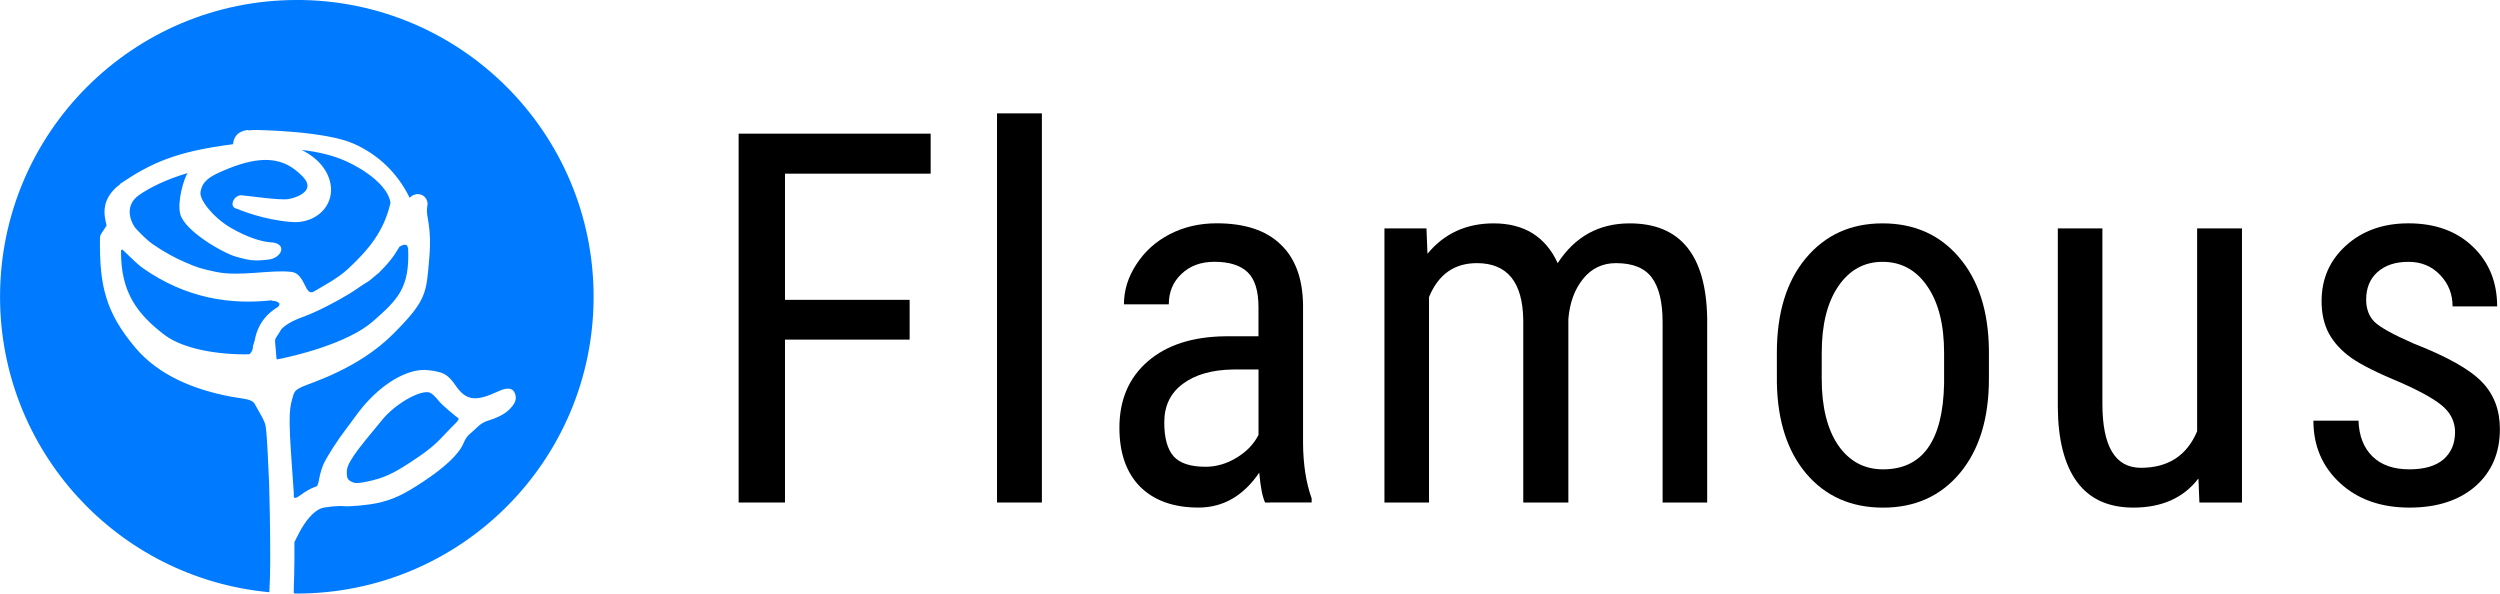
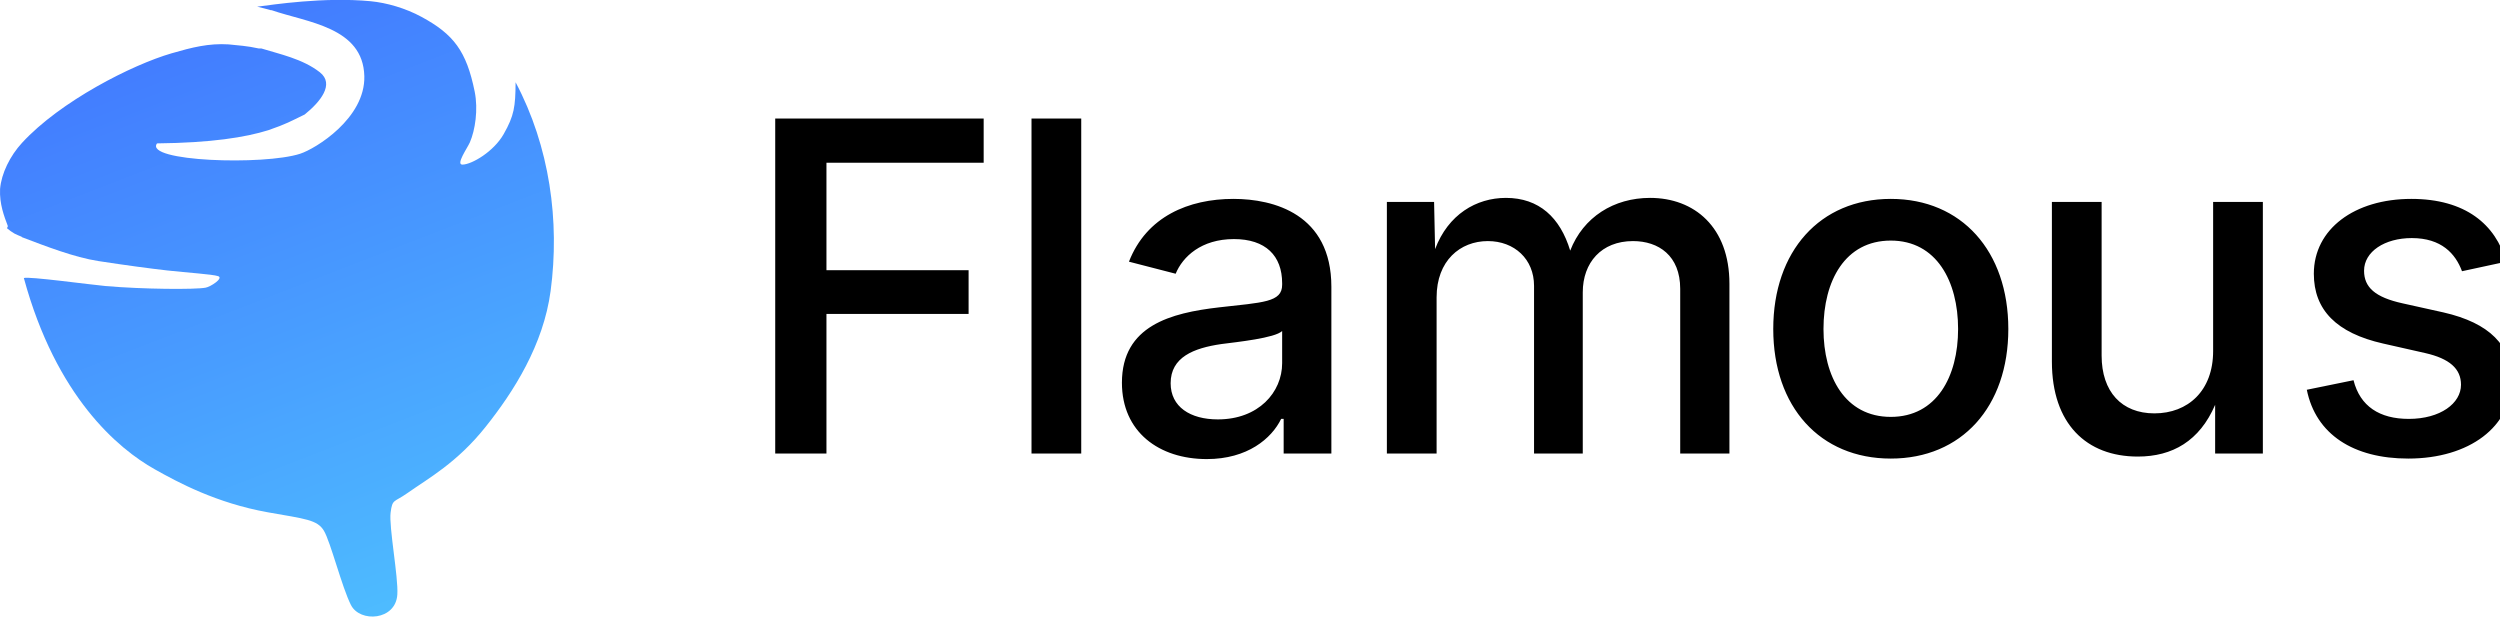
- <svg xmlns="http://www.w3.org/2000/svg" id="svg1428" version="1.1" viewBox="0 0 36.946 8.773" height="33.156" width="139.638">
-   <defs id="defs1422" />
-   <g transform="matrix(0.5187315,0,0,0.5187315,-267.2093,-400.2636)" id="g1537">
-     <g aria-label="Flamous" style="font-style:normal;font-variant:normal;font-weight:normal;font-stretch:normal;font-size:14.782px;line-height:1.25;font-family:'Roboto Condensed';-inkscape-font-specification:'Roboto Condensed, ';letter-spacing:0.34px;word-spacing:0px;fill:#000000;fill-opacity:1;stroke:none;stroke-width:1.388" id="text1442">
-       <path d="m 541.035,781.296 h -3.551 v 4.641 h -1.321 v -10.509 h 5.471 v 1.14 h -4.15 v 3.595 h 3.551 z" style="font-style:normal;font-variant:normal;font-weight:normal;font-stretch:normal;font-family:'Roboto Condensed';-inkscape-font-specification:'Roboto Condensed, ';letter-spacing:0.34px;word-spacing:0px;stroke-width:1.388" id="path862" />
-       <path d="m 544.803,785.937 h -1.278 v -11.087 h 1.278 z" style="font-style:normal;font-variant:normal;font-weight:normal;font-stretch:normal;font-family:'Roboto Condensed';-inkscape-font-specification:'Roboto Condensed, ';letter-spacing:0.34px;word-spacing:0px;stroke-width:1.388" id="path864" />
-       <path d="m 551.162,785.937 q -0.115,-0.253 -0.166,-0.852 -0.678,0.996 -1.732,0.996 -1.061,0 -1.66,-0.592 -0.592,-0.599 -0.592,-1.682 0,-1.191 0.808,-1.891 0.808,-0.7 2.216,-0.715 h 0.938 v -0.83 q 0,-0.7 -0.31,-0.996 -0.31,-0.296 -0.946,-0.296 -0.577,0 -0.938,0.346 -0.361,0.339 -0.361,0.866 h -1.278 q 0,-0.599 0.354,-1.14 0.354,-0.549 0.953,-0.859 0.599,-0.31 1.335,-0.31 1.198,0 1.819,0.599 0.628,0.592 0.642,1.732 v 3.941 q 0.007,0.902 0.245,1.566 v 0.115 z m -1.703,-1.018 q 0.469,0 0.895,-0.26 0.426,-0.26 0.621,-0.65 v -1.862 h -0.722 q -0.909,0.014 -1.436,0.411 -0.527,0.39 -0.527,1.097 0,0.664 0.267,0.967 0.267,0.296 0.902,0.296 z" style="font-style:normal;font-variant:normal;font-weight:normal;font-stretch:normal;font-family:'Roboto Condensed';-inkscape-font-specification:'Roboto Condensed, ';letter-spacing:0.34px;word-spacing:0px;stroke-width:1.388" id="path866" />
-       <path d="m 555.76,778.128 0.029,0.722 q 0.715,-0.866 1.884,-0.866 1.306,0 1.826,1.133 0.736,-1.133 2.05,-1.133 2.158,0 2.209,2.692 v 5.262 h -1.27 v -5.139 q 0,-0.852 -0.303,-1.263 -0.303,-0.419 -1.025,-0.419 -0.577,0 -0.938,0.448 -0.361,0.448 -0.419,1.14 v 5.233 h -1.285 v -5.197 q -0.022,-1.624 -1.321,-1.624 -0.967,0 -1.364,0.967 v 5.854 h -1.27 v -7.81 z" style="font-style:normal;font-variant:normal;font-weight:normal;font-stretch:normal;font-family:'Roboto Condensed';-inkscape-font-specification:'Roboto Condensed, ';letter-spacing:0.34px;word-spacing:0px;stroke-width:1.388" id="path868" />
-       <path d="m 565.743,781.672 q 0,-1.703 0.823,-2.692 0.83,-0.996 2.187,-0.996 1.357,0 2.18,0.967 0.83,0.967 0.852,2.635 v 0.823 q 0,1.696 -0.823,2.685 -0.823,0.989 -2.194,0.989 -1.357,0 -2.18,-0.96 -0.816,-0.96 -0.844,-2.598 z m 1.278,0.736 q 0,1.205 0.469,1.898 0.476,0.686 1.278,0.686 1.689,0 1.74,-2.44 v -0.881 q 0,-1.198 -0.476,-1.891 -0.476,-0.7 -1.278,-0.7 -0.787,0 -1.263,0.7 -0.469,0.693 -0.469,1.884 z" style="font-style:normal;font-variant:normal;font-weight:normal;font-stretch:normal;font-family:'Roboto Condensed';-inkscape-font-specification:'Roboto Condensed, ';letter-spacing:0.34px;word-spacing:0px;stroke-width:1.388" id="path870" />
-       <path d="m 577.754,785.252 q -0.635,0.83 -1.855,0.83 -1.061,0 -1.602,-0.729 -0.541,-0.736 -0.549,-2.137 v -5.089 h 1.27 v 4.995 q 0,1.826 1.097,1.826 1.162,0 1.602,-1.039 v -5.782 h 1.278 v 7.81 h -1.213 z" style="font-style:normal;font-variant:normal;font-weight:normal;font-stretch:normal;font-family:'Roboto Condensed';-inkscape-font-specification:'Roboto Condensed, ';letter-spacing:0.34px;word-spacing:0px;stroke-width:1.388" id="path872" />
-       <path d="m 585.066,783.938 q 0,-0.411 -0.31,-0.707 -0.31,-0.296 -1.198,-0.693 -1.032,-0.426 -1.458,-0.729 -0.419,-0.303 -0.628,-0.686 -0.209,-0.39 -0.209,-0.924 0,-0.953 0.693,-1.581 0.7,-0.635 1.783,-0.635 1.14,0 1.833,0.664 0.693,0.664 0.693,1.703 h -1.27 q 0,-0.527 -0.354,-0.895 -0.354,-0.375 -0.902,-0.375 -0.563,0 -0.888,0.296 -0.318,0.289 -0.318,0.78 0,0.39 0.231,0.628 0.238,0.238 1.133,0.628 1.422,0.556 1.934,1.09 0.512,0.527 0.512,1.343 0,1.018 -0.7,1.631 -0.7,0.606 -1.877,0.606 -1.22,0 -1.978,-0.7 -0.758,-0.7 -0.758,-1.776 h 1.285 q 0.022,0.65 0.397,1.018 0.375,0.368 1.054,0.368 0.635,0 0.967,-0.281 0.332,-0.289 0.332,-0.772 z" style="font-style:normal;font-variant:normal;font-weight:normal;font-stretch:normal;font-family:'Roboto Condensed';-inkscape-font-specification:'Roboto Condensed, ';letter-spacing:0.34px;word-spacing:0px;stroke-width:1.388" id="path874" />
+ <svg xmlns="http://www.w3.org/2000/svg" xmlns:xlink="http://www.w3.org/1999/xlink" width="77.77mm" height="19.182mm" viewBox="0 0 77.77 19.182" version="1.1" id="svg1818">
+   <defs id="defs1812">
+     <linearGradient xlink:href="#linearGradient1597" id="linearGradient1780" gradientUnits="userSpaceOnUse" gradientTransform="matrix(1.749942,-0.2378622,0.2378622,1.749942,-1890.139,-1590.308)" x1="951.226" y1="1118.328" x2="954.567" y2="1132.28" />
+     <linearGradient id="linearGradient1597">
+       <stop id="stop1593" offset="0" style="stop-color:#406eff;stop-opacity:1" />
+       <stop id="stop1595" offset="1" style="stop-color:#4fc3ff;stop-opacity:1" />
+     </linearGradient>
+   </defs>
+   <g id="layer1" transform="translate(-34.42353,-143.8909)">
+     <g id="g2384">
+       <path style="color:#000000;font-style:normal;font-variant:normal;font-weight:normal;font-stretch:normal;font-size:medium;line-height:normal;font-family:sans-serif;font-variant-ligatures:normal;font-variant-position:normal;font-variant-caps:normal;font-variant-numeric:normal;font-variant-alternates:normal;font-feature-settings:normal;text-indent:0;text-align:start;text-decoration:none;text-decoration-line:none;text-decoration-style:solid;text-decoration-color:#000000;letter-spacing:normal;word-spacing:normal;text-transform:none;writing-mode:lr-tb;direction:ltr;text-orientation:mixed;dominant-baseline:auto;baseline-shift:baseline;text-anchor:start;white-space:normal;shape-padding:0;clip-rule:nonzero;display:inline;overflow:visible;visibility:visible;opacity:1;isolation:auto;mix-blend-mode:normal;color-interpolation:sRGB;color-interpolation-filters:linearRGB;solid-color:#000000;solid-opacity:1;vector-effect:none;fill:url(#linearGradient1780);fill-opacity:1;fill-rule:nonzero;stroke:none;stroke-width:1.344;stroke-linecap:round;stroke-linejoin:miter;stroke-miterlimit:4;stroke-dasharray:none;stroke-dashoffset:0;stroke-opacity:1;color-rendering:auto;image-rendering:auto;shape-rendering:auto;text-rendering:auto;enable-background:accumulate" d="m 42.409,144.101 h 0.025 c 0.145,0.032 0.283,0.072 0.418,0.108 0.001,-1.3e-4 0.002,-3.6e-4 0.004,-4.9e-4 0.006,2.5e-4 0.012,2.5e-4 0.019,0 1.104,0.382 2.843,0.523 2.882,2.051 0.034,1.309 -1.513,2.257 -1.996,2.414 -1.126,0.366 -4.863,0.244 -4.453,-0.322 1.686,-0.018 2.748,-0.187 3.464,-0.411 0.568,-0.197 0.678,-0.269 1.13,-0.488 h -3.87e-4 c 0.482,-0.388 0.941,-0.944 0.472,-1.313 -0.534,-0.419 -1.263,-0.568 -1.82,-0.741 -0.005,-1.2e-4 -0.01,-1.2e-4 -0.014,0 h -0.018 c -0.014,-0.001 -0.028,-0.001 -0.042,0 -0.002,-6.1e-4 -0.005,0 -0.007,0 -0.342,-0.078 -0.653,-0.097 -0.939,-0.127 -0.617,-0.038 -1.132,0.092 -1.773,0.278 -1.228,0.357 -3.456,1.487 -4.65,2.783 -0.376,0.408 -0.645,0.956 -0.685,1.438 -0.021,0.466 0.126,0.847 0.243,1.156 -0.011,0.023 -0.019,0.04 -0.028,0.064 0.073,0.062 0.15,0.12 0.232,0.166 0.087,0.047 0.143,0.062 0.218,0.096 0.005,0 0.011,0.012 0.016,0.017 0.71,0.269 1.622,0.627 2.381,0.743 0.908,0.139 1.619,0.233 2.141,0.292 0.595,0.067 1.403,0.117 1.581,0.177 0.178,0.061 -0.232,0.33 -0.389,0.358 -0.318,0.062 -1.952,0.051 -3.118,-0.051 -0.436,-0.038 -2.425,-0.31 -2.537,-0.248 1.003,3.686 2.928,5.308 4.07,5.948 0.709,0.398 1.908,1.051 3.526,1.34 1.15,0.204 1.535,0.228 1.74,0.576 0.206,0.348 0.557,1.748 0.838,2.305 0.282,0.558 1.397,0.485 1.444,-0.325 0.036,-0.528 -0.266,-2.112 -0.209,-2.548 0.055,-0.43 0.102,-0.311 0.516,-0.602 0.668,-0.471 1.544,-0.945 2.431,-2.055 0.887,-1.11 1.805,-2.561 2.03,-4.234 0.291,-2.172 -0.027,-4.495 -1.089,-6.495 -0.005,0.758 -0.043,1.034 -0.369,1.609 -0.311,0.55 -0.991,0.944 -1.278,0.952 -0.229,0.012 0.147,-0.513 0.226,-0.695 0.163,-0.377 0.261,-1.017 0.149,-1.573 -0.256,-1.269 -0.659,-1.787 -1.653,-2.327 -0.501,-0.272 -1.087,-0.44 -1.588,-0.488 -1.451,-0.138 -3.042,0.109 -3.545,0.173 z" id="path1778" />
+       <text id="text1784" y="157.999" x="57.383" style="font-style:normal;font-variant:normal;font-weight:500;font-stretch:normal;font-size:14.322px;line-height:1.25;font-family:inter;-inkscape-font-specification:'inter Medium';letter-spacing:-0.344px;word-spacing:0px;fill:#000000;fill-opacity:1;stroke:none;stroke-width:0.72" xml:space="preserve">
+         <tspan style="font-style:normal;font-variant:normal;font-weight:500;font-stretch:normal;font-family:inter;-inkscape-font-specification:'inter Medium';letter-spacing:-0.344px;word-spacing:0px;stroke-width:0.72" y="157.999" x="57.383" id="tspan1782">Flamous</tspan>
+       </text>
    </g>
-     <path style="opacity:1;fill:#007aff;fill-opacity:1;stroke:none;stroke-width:3.57;stroke-linecap:round;stroke-linejoin:round;stroke-miterlimit:4;stroke-dasharray:none;stroke-dashoffset:0;stroke-opacity:1" d="m 523.576,771.62 c -4.67,-5e-5 -8.456,3.786 -8.456,8.456 0.001,4.366 3.326,8.013 7.673,8.417 0.014,-0.295 0.024,-0.598 0.024,-0.831 0.006,-0.875 -0.027,-2.24 -0.031,-2.27 -0.021,-0.423 -0.041,-0.855 -0.045,-0.958 0,0 -0.025,-0.485 -0.052,-0.663 -0.027,-0.178 -0.198,-0.421 -0.304,-0.628 -0.081,-0.158 -0.285,-0.15 -0.694,-0.223 -1.027,-0.197 -2.04,-0.592 -2.717,-1.395 -0.862,-1.023 -1.024,-1.793 -1.007,-3.13 5.6e-4,-0.046 0.019,-0.091 0.045,-0.131 0.053,-0.074 0.093,-0.142 0.144,-0.22 -0.038,-0.153 -0.085,-0.342 -0.043,-0.56 0.042,-0.219 0.187,-0.438 0.429,-0.615 l 0.006,-0.009 0.003,-0.01 c 0.855,-0.572 1.554,-0.911 3.194,-1.119 0.004,-0.002 0.008,-0.002 0.014,-0.011 0.008,-0.081 0.03,-0.159 0.09,-0.238 0.054,-0.072 0.135,-0.109 0.215,-0.136 0.038,-0.011 0.082,-0.017 0.131,-0.026 v 0.016 c 0.048,-0.003 0.1,-0.012 0.153,-0.012 0.133,-0.004 2.047,0.031 2.851,0.391 0.686,0.307 1.238,0.818 1.593,1.543 h 10e-4 c 0.004,-0.005 0.006,-0.006 0.012,-0.015 l 10e-4,-10e-4 c 0.009,-0.01 0.018,-0.016 0.028,-0.025 0.011,-0.008 0.024,-0.017 0.036,-0.026 h 0.002 c 0.013,-0.007 0.025,-0.01 0.039,-0.019 0.016,-0.002 0.031,-0.011 0.047,-0.011 0.007,0 0.013,-0.009 0.02,-0.01 0.004,-0.009 0.007,2.7e-4 0.01,0 0.041,-0.004 0.083,9.2e-4 0.122,0.014 0.003,2.7e-4 0.005,9e-5 0.006,0 0.135,0.05 0.212,0.195 0.176,0.335 -0.053,0.332 0.142,0.508 0.056,1.488 -0.086,0.981 -0.058,1.182 -1.047,2.166 -0.989,0.984 -2.351,1.38 -2.579,1.488 -0.228,0.108 -0.223,0.155 -0.28,0.354 -0.049,0.171 -0.073,0.3 -0.071,0.704 0.002,0.404 0.069,1.231 0.11,1.853 0.008,0.069 0.012,0.149 0.008,0.179 -0.012,0.098 0.051,0.099 0.183,0 0.155,-0.116 0.317,-0.207 0.425,-0.24 0.073,-0.022 0.08,-0.038 0.121,-0.259 0.024,-0.131 0.081,-0.314 0.129,-0.413 0.1,-0.209 0.401,-0.678 0.611,-0.949 0.081,-0.105 0.207,-0.275 0.28,-0.378 0.522,-0.734 1.216,-1.242 1.812,-1.323 0.068,-0.01 0.134,-0.01 0.204,-0.01 l -0.003,0.002 c 0.07,0.003 0.145,0.012 0.233,0.027 0.304,0.053 0.418,0.131 0.619,0.42 0.296,0.427 0.567,0.463 1.215,0.159 0.25,-0.117 0.412,-0.098 0.47,0.055 0.057,0.15 0.024,0.266 -0.122,0.426 -0.138,0.152 -0.336,0.261 -0.649,0.358 -0.113,0.035 -0.205,0.092 -0.294,0.178 -0.071,0.07 -0.176,0.163 -0.23,0.208 -0.061,0.05 -0.123,0.144 -0.163,0.243 -0.127,0.313 -0.521,0.69 -1.168,1.116 -0.56,0.369 -0.847,0.502 -1.29,0.6 -0.258,0.058 -0.805,0.107 -0.966,0.089 -0.138,-0.016 -0.53,0.022 -0.634,0.061 -0.221,0.084 -0.458,0.354 -0.651,0.738 l -0.114,0.226 v 0.482 c -7.2e-4,0.266 -0.009,0.621 -0.017,0.789 -0.004,0.096 -3.3e-4,0.127 0,0.19 0.028,0.001 0.056,0.003 0.085,0.004 4.67,6e-5 8.456,-3.786 8.456,-8.456 10e-6,-4.67 -3.786,-8.456 -8.456,-8.456 z m 0.142,4.274 c 0.12,0.061 0.238,0.133 0.349,0.222 0.432,0.349 0.578,0.839 0.424,1.23 -0.154,0.391 -0.581,0.638 -1.067,0.599 -0.816,-0.066 -1.4,-0.32 -1.593,-0.389 -0.193,-0.068 -0.038,-0.388 0.171,-0.372 0.209,0.017 1.1,0.149 1.333,0.108 0.233,-0.041 0.471,-0.154 0.527,-0.296 0.056,-0.142 -0.02,-0.285 -0.315,-0.523 -0.606,-0.49 -1.376,-0.304 -2.197,0.068 -0.382,0.173 -0.482,0.335 -0.519,0.549 -0.037,0.215 0.349,0.717 0.856,1.016 0.476,0.28 0.907,0.406 1.133,0.416 0.502,0.023 0.333,0.442 -0.034,0.491 -0.481,0.066 -0.641,-2.3e-4 -0.931,-0.076 -0.363,-0.095 -1.474,-0.732 -1.6,-1.216 -0.096,-0.367 0.111,-1.03 0.208,-1.17 -0.614,0.182 -1.066,0.409 -1.375,0.621 -0.499,0.342 -0.178,0.873 -0.105,0.952 0.106,0.114 0.302,0.325 0.498,0.46 0.315,0.217 0.615,0.381 0.934,0.518 0.319,0.137 0.408,0.169 0.854,0.264 0.695,0.144 1.543,-0.069 2.151,0 0.405,0.046 0.377,0.717 0.643,0.559 0.285,-0.17 0.689,-0.38 0.974,-0.647 0.588,-0.549 1.019,-1.064 1.207,-1.878 -0.063,-0.477 -0.721,-0.944 -1.277,-1.192 -0.361,-0.162 -0.784,-0.262 -1.25,-0.316 z m 2.904,2.697 0.002,0.01 c -0.025,-0.003 -0.047,0.01 -0.07,0.019 -0.011,0.006 -0.021,0.016 -0.033,0.016 -0.008,0.006 -0.015,0.009 -0.023,0.018 -0.186,0.317 -0.332,0.488 -0.595,0.749 -0.067,0.043 -0.234,0.204 -0.304,0.243 -0.07,0.039 -0.198,0.122 -0.349,0.228 -0.15,0.107 -0.922,0.569 -1.514,0.781 -0.298,0.107 -0.485,0.224 -0.601,0.343 -0.234,0.41 -0.188,0.131 -0.144,0.775 0.002,0.01 0.009,0.077 0.009,0.088 0.47,-0.083 2.024,-0.453 2.743,-1.084 0.719,-0.63 1.052,-0.959 1.004,-2.083 -9.2e-4,0 -0.005,-0.01 -0.006,-0.01 -9.2e-4,-0.012 -0.005,-0.023 -0.009,-0.035 -0.002,-0.01 -0.007,-0.02 -0.015,-0.03 -0.004,-0.009 -0.007,-0.01 -0.012,-0.01 -0.003,-0.009 -0.007,-0.009 -0.01,-0.009 h -0.007 c -0.021,-0.009 -0.044,-0.009 -0.066,-0.009 z m -8.026,0.129 -9.9e-4,0.008 c -0.023,0.026 -0.027,0.03 -0.028,0.049 -0.008,1.175 0.462,1.795 1.261,2.401 0.533,0.388 1.506,0.554 2.392,0.536 0.013,-0.011 0.026,-0.02 0.037,-0.033 0.02,-0.026 0.039,-0.055 0.051,-0.086 0.014,-0.037 0.017,-0.077 0.019,-0.117 -10e-4,-0.006 0.053,-0.163 0.05,-0.163 0.044,-0.258 0.158,-0.508 0.354,-0.71 0.088,-0.091 0.194,-0.171 0.313,-0.245 0.011,-0.017 0.022,-0.034 0.035,-0.05 -9.2e-4,-0.008 -0.002,-0.013 -0.002,-0.022 0,0 0.003,-0.01 0.003,-0.01 -4.4e-4,0 -8.1e-4,-0.009 -10e-4,-0.009 -0.008,-0.008 -0.015,-0.015 -0.023,-0.024 -0.008,-0.007 -0.015,-0.007 -0.022,-0.016 -0.024,-0.015 -0.051,-0.027 -0.079,-0.027 -0.022,-0.009 -0.044,-0.01 -0.066,-0.01 -0.015,-9.2e-4 -0.025,-0.006 -0.033,-0.015 -1.159,0.125 -2.429,-0.045 -3.677,-0.925 -0.125,-0.088 -0.3,-0.259 -0.583,-0.532 z m 8.732,4.075 c -0.31,-0.036 -0.97,0.357 -1.319,0.786 -0.462,0.568 -0.986,1.149 -1.007,1.441 -0.015,0.217 0.021,0.272 0.149,0.331 0.097,0.044 0.185,0.039 0.436,-0.014 0.447,-0.094 0.714,-0.214 1.212,-0.539 0.468,-0.306 0.689,-0.482 0.944,-0.755 0.135,-0.144 0.295,-0.31 0.357,-0.369 0.095,-0.09 0.098,-0.139 0.067,-0.15 -0.031,-0.011 -0.457,-0.369 -0.542,-0.477 -0.085,-0.108 -0.207,-0.241 -0.298,-0.252 z" id="circle1444" />
  </g>
</svg>
